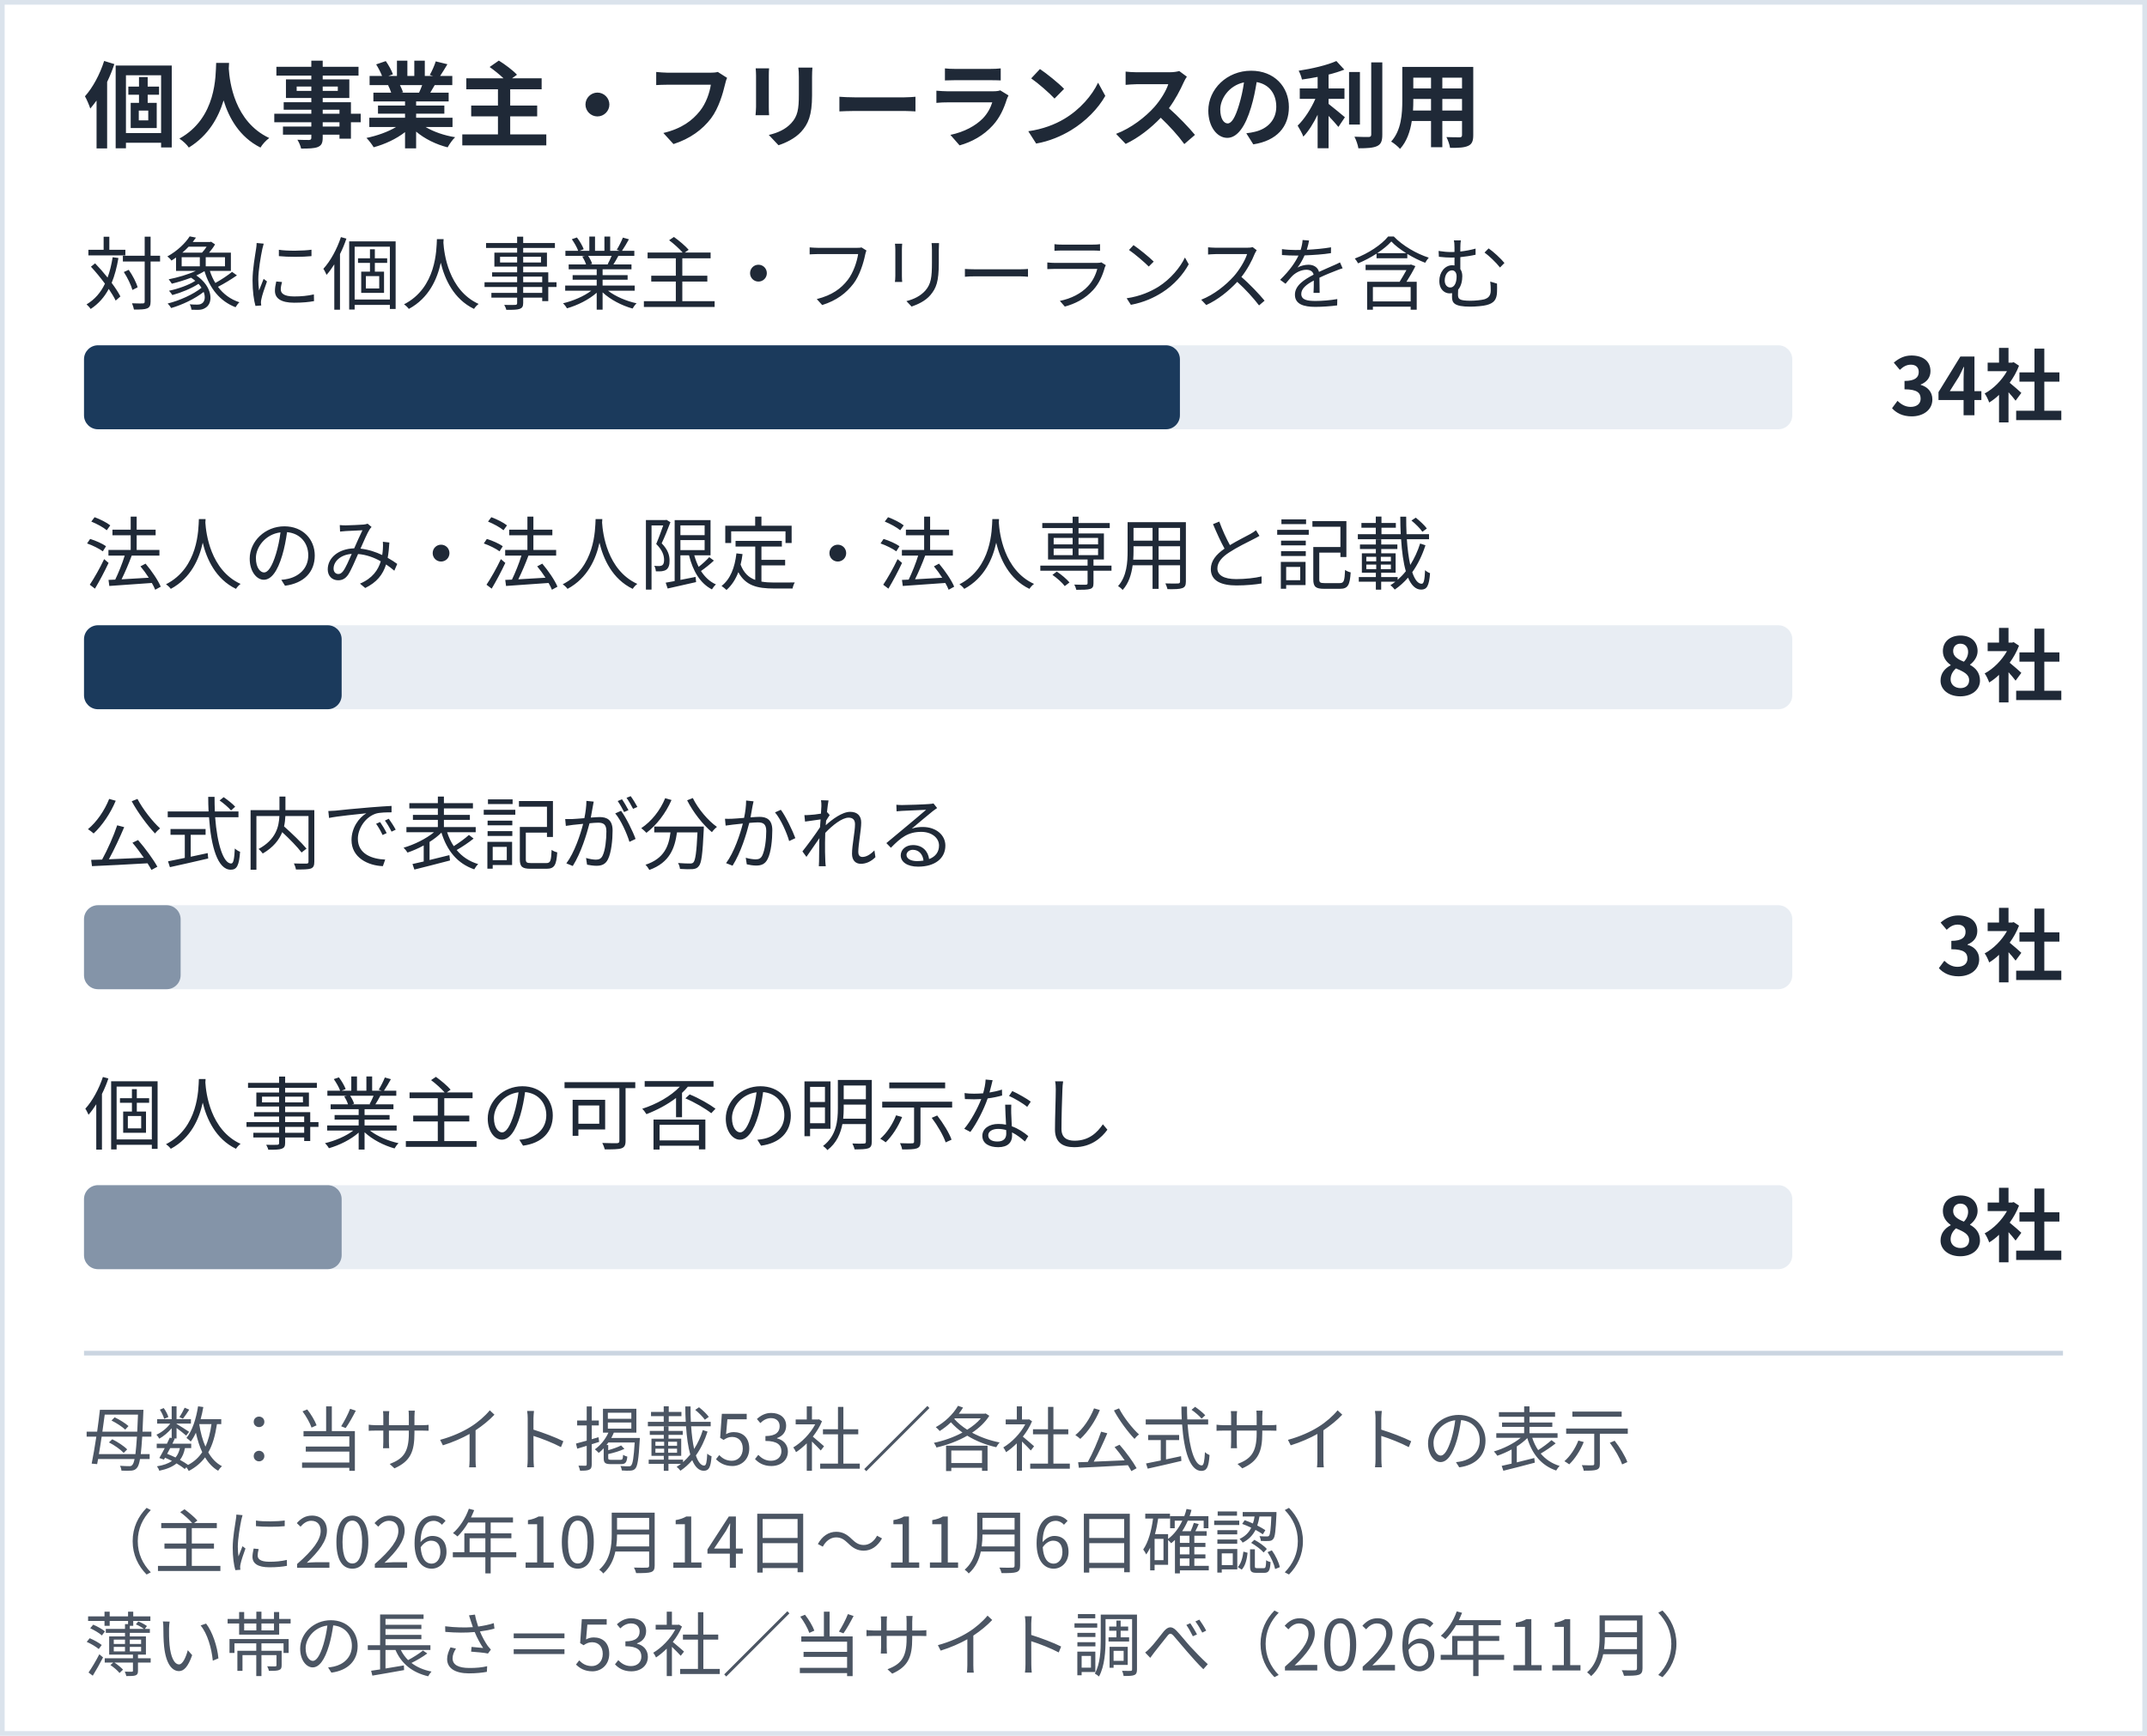
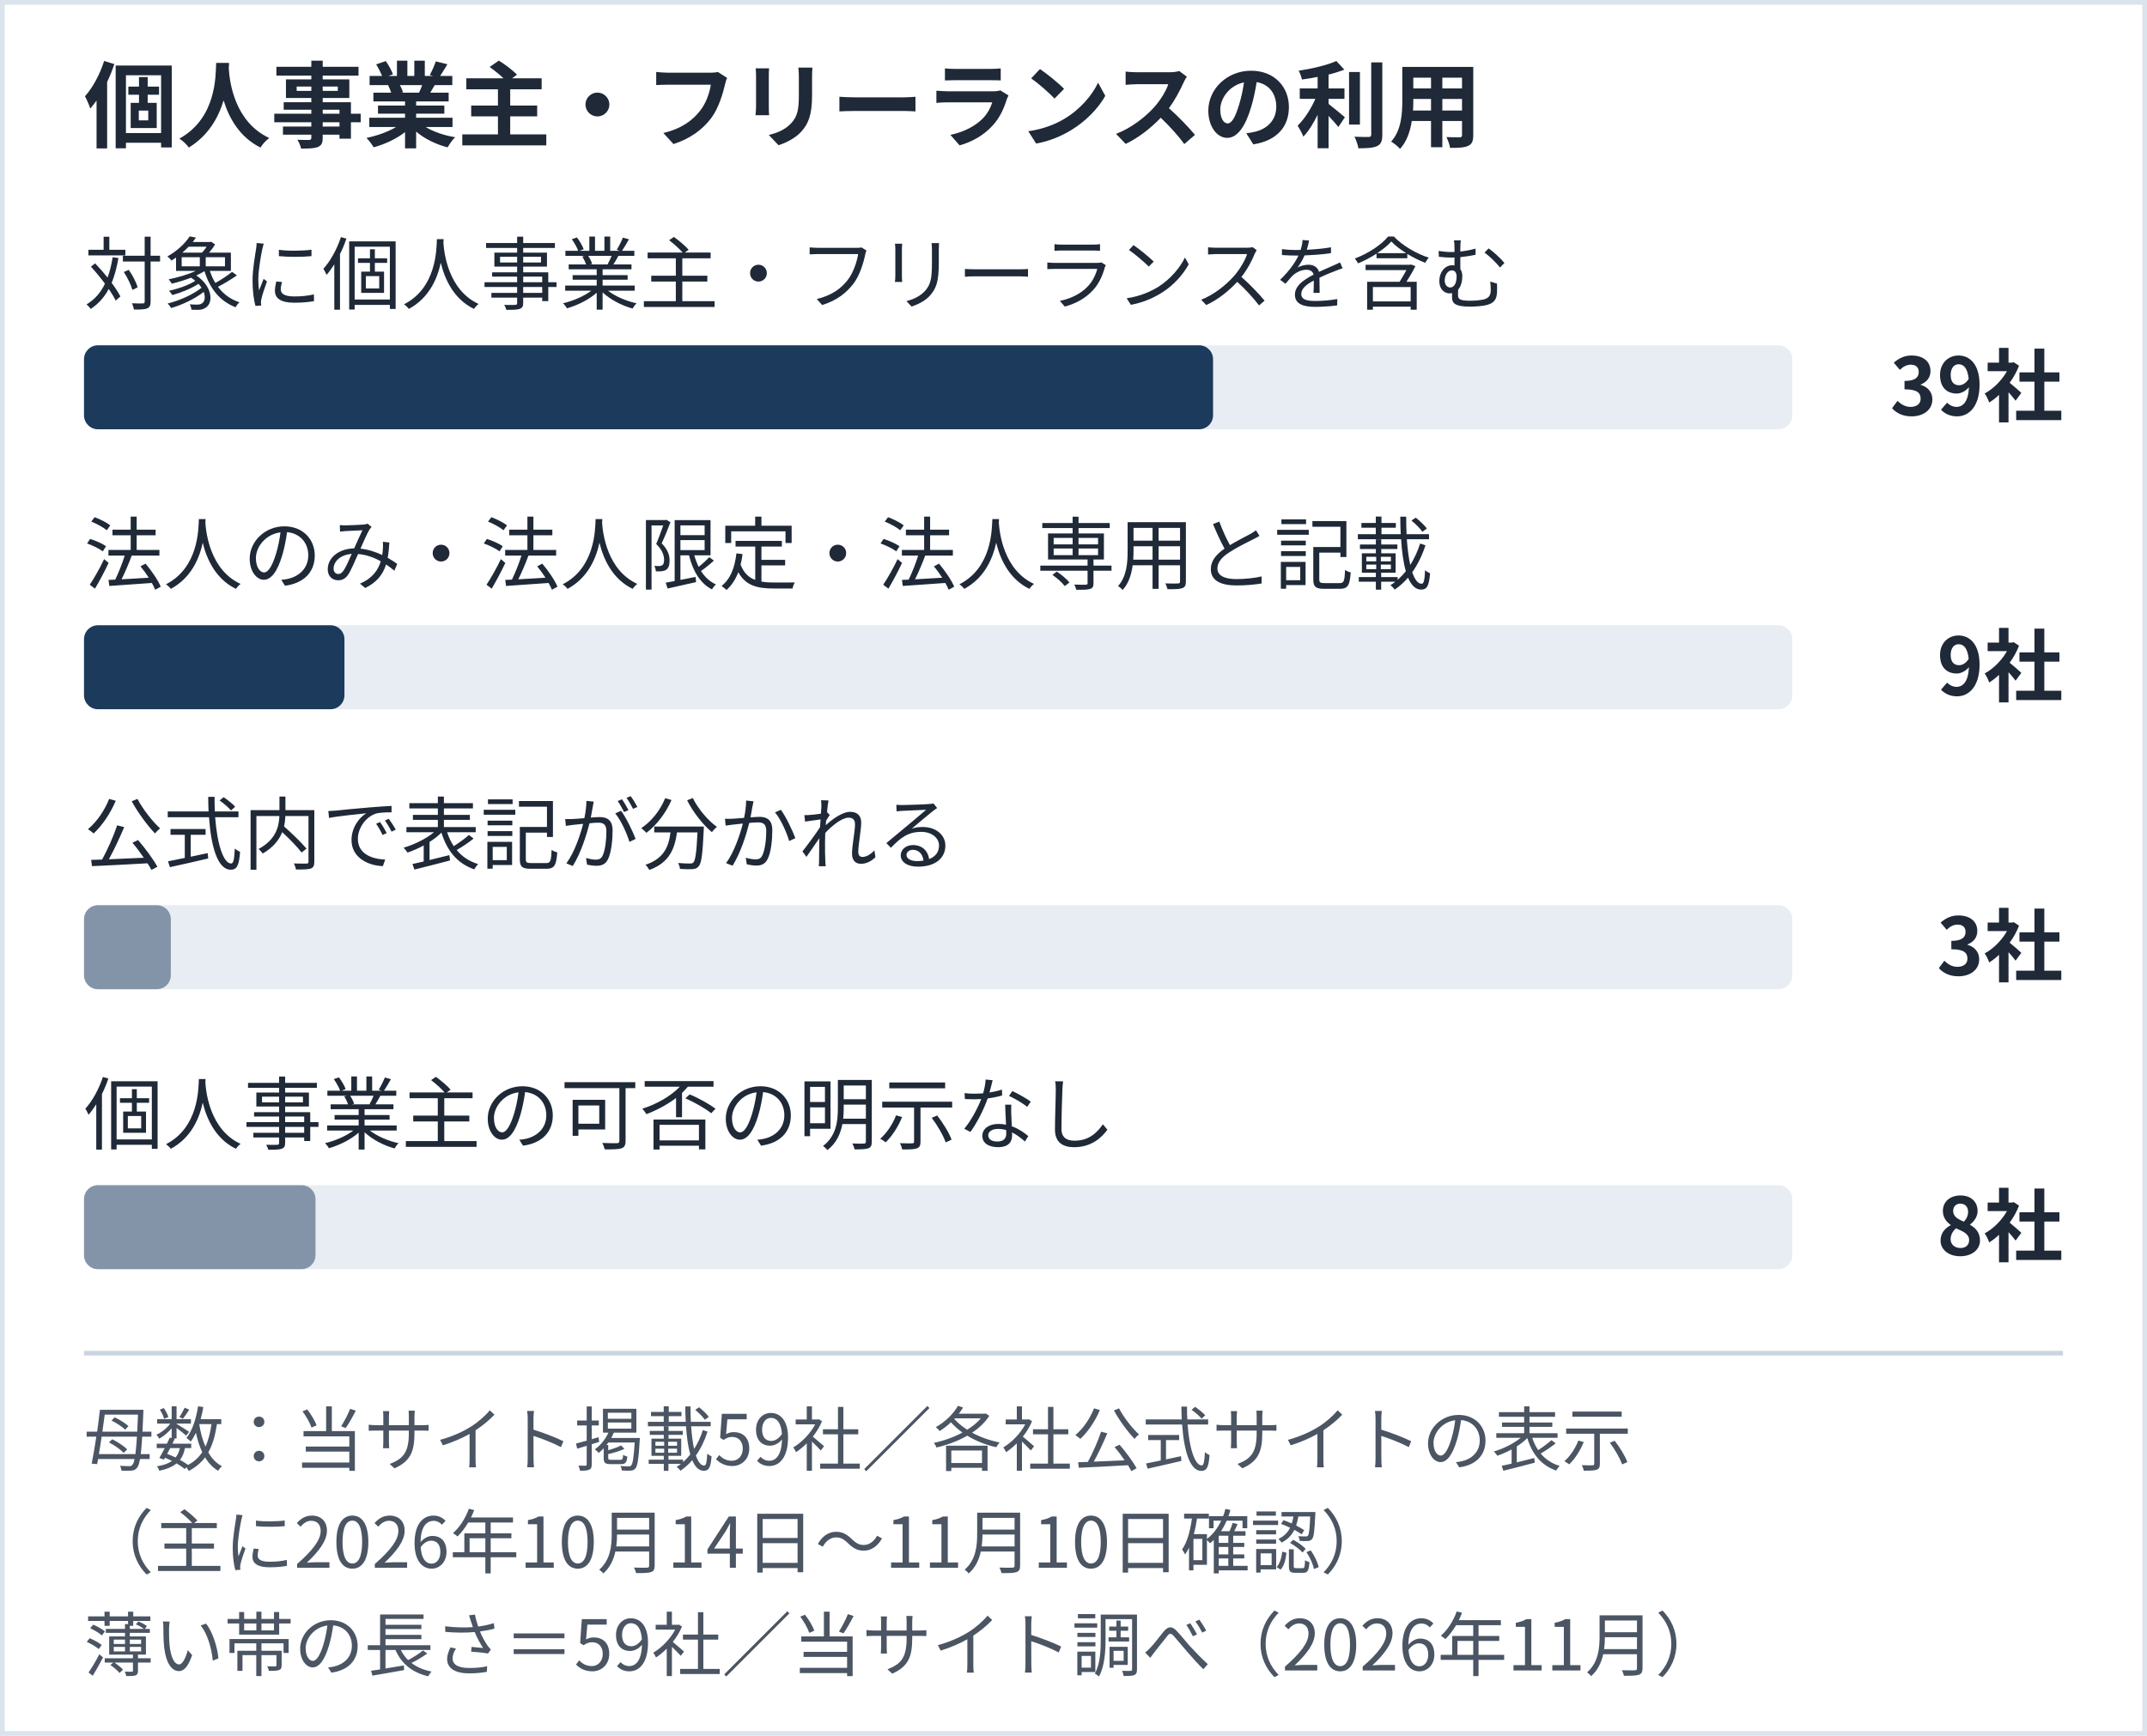
<svg xmlns="http://www.w3.org/2000/svg" width="460" height="372" viewBox="0 0 460 372" role="img" aria-labelledby="t d" font-family="'Hiragino Kaku Gothic ProN','Hiragino Sans','Noto Sans JP','Noto Sans CJK JP','Yu Gothic','YuGothic','Meiryo',sans-serif">
  <rect width="460" height="372" fill="#ffffff" />
  <rect x="0.5" y="0.5" width="459" height="371" fill="none" stroke="#dbe3ec" />
  <text x="18" y="30" font-size="20" font-weight="700" fill="#1f2937">個人事業主・フリーランスの利用</text>
  <text x="18" y="65" font-size="17" fill="#1f2937">対象に個人事業主・フリーランスを含む</text>
  <rect x="18" y="74" width="366" height="18" rx="3" fill="#e8edf3" />
-   <rect x="18" y="74" width="234.8" height="18" rx="3" fill="#1B3A5C" />
-   <text x="442" y="89" font-size="17" font-weight="700" text-anchor="end" fill="#1f2937">34社</text>
+   <rect x="18" y="74" width="241.9" height="18" rx="3" fill="#1B3A5C" />
+   <text x="442" y="89" font-size="17" font-weight="700" text-anchor="end" fill="#1f2937">39社</text>
  <text x="18" y="125" font-size="17" fill="#1f2937">法人のみ・法人限定・法人専用と記載</text>
  <rect x="18" y="134" width="366" height="18" rx="3" fill="#e8edf3" />
-   <rect x="18" y="134" width="55.2" height="18" rx="3" fill="#1B3A5C" />
-   <text x="442" y="149" font-size="17" font-weight="700" text-anchor="end" fill="#1f2937">8社</text>
+   <rect x="18" y="134" width="55.8" height="18" rx="3" fill="#1B3A5C" />
+   <text x="442" y="149" font-size="17" font-weight="700" text-anchor="end" fill="#1f2937">9社</text>
  <text x="18" y="185" font-size="17" fill="#1f2937">公式内で表記が分かれる</text>
  <rect x="18" y="194" width="366" height="18" rx="3" fill="#e8edf3" />
-   <rect x="18" y="194" width="20.7" height="18" rx="3" fill="#8494a8" />
+   <rect x="18" y="194" width="18.6" height="18" rx="3" fill="#8494a8" />
  <text x="442" y="209" font-size="17" font-weight="700" text-anchor="end" fill="#1f2937">3社</text>
  <text x="18" y="245" font-size="17" fill="#1f2937">個人事業主の可否の明示なし</text>
  <rect x="18" y="254" width="366" height="18" rx="3" fill="#e8edf3" />
-   <rect x="18" y="254" width="55.2" height="18" rx="3" fill="#8494a8" />
+   <rect x="18" y="254" width="49.6" height="18" rx="3" fill="#8494a8" />
  <text x="442" y="269" font-size="17" font-weight="700" text-anchor="end" fill="#1f2937">8社</text>
  <line x1="18" y1="290" x2="442" y2="290" stroke="#cbd5e1" stroke-width="1" />
-   <text x="18" y="314" font-size="15" fill="#4b5563">母数：当サイト掲載53社／各社公式サイトの表示</text>
-   <text x="18" y="336" font-size="15" fill="#4b5563">（主に2026年10月14日〜11月6日確認）</text>
-   <text x="18" y="358" font-size="15" fill="#4b5563">薄い帯の長さ＝53社／当サイト調べ（2026年11月）</text>
+   <text x="18" y="314" font-size="15" fill="#4b5563">母数：当サイト掲載59社／各社公式サイトの表示</text>
+   <text x="18" y="336" font-size="15" fill="#4b5563">（主に2026年10月14日〜11月10日確認）</text>
+   <text x="18" y="358" font-size="15" fill="#4b5563">薄い帯の長さ＝59社／当サイト調べ（2026年11月）</text>
</svg>
